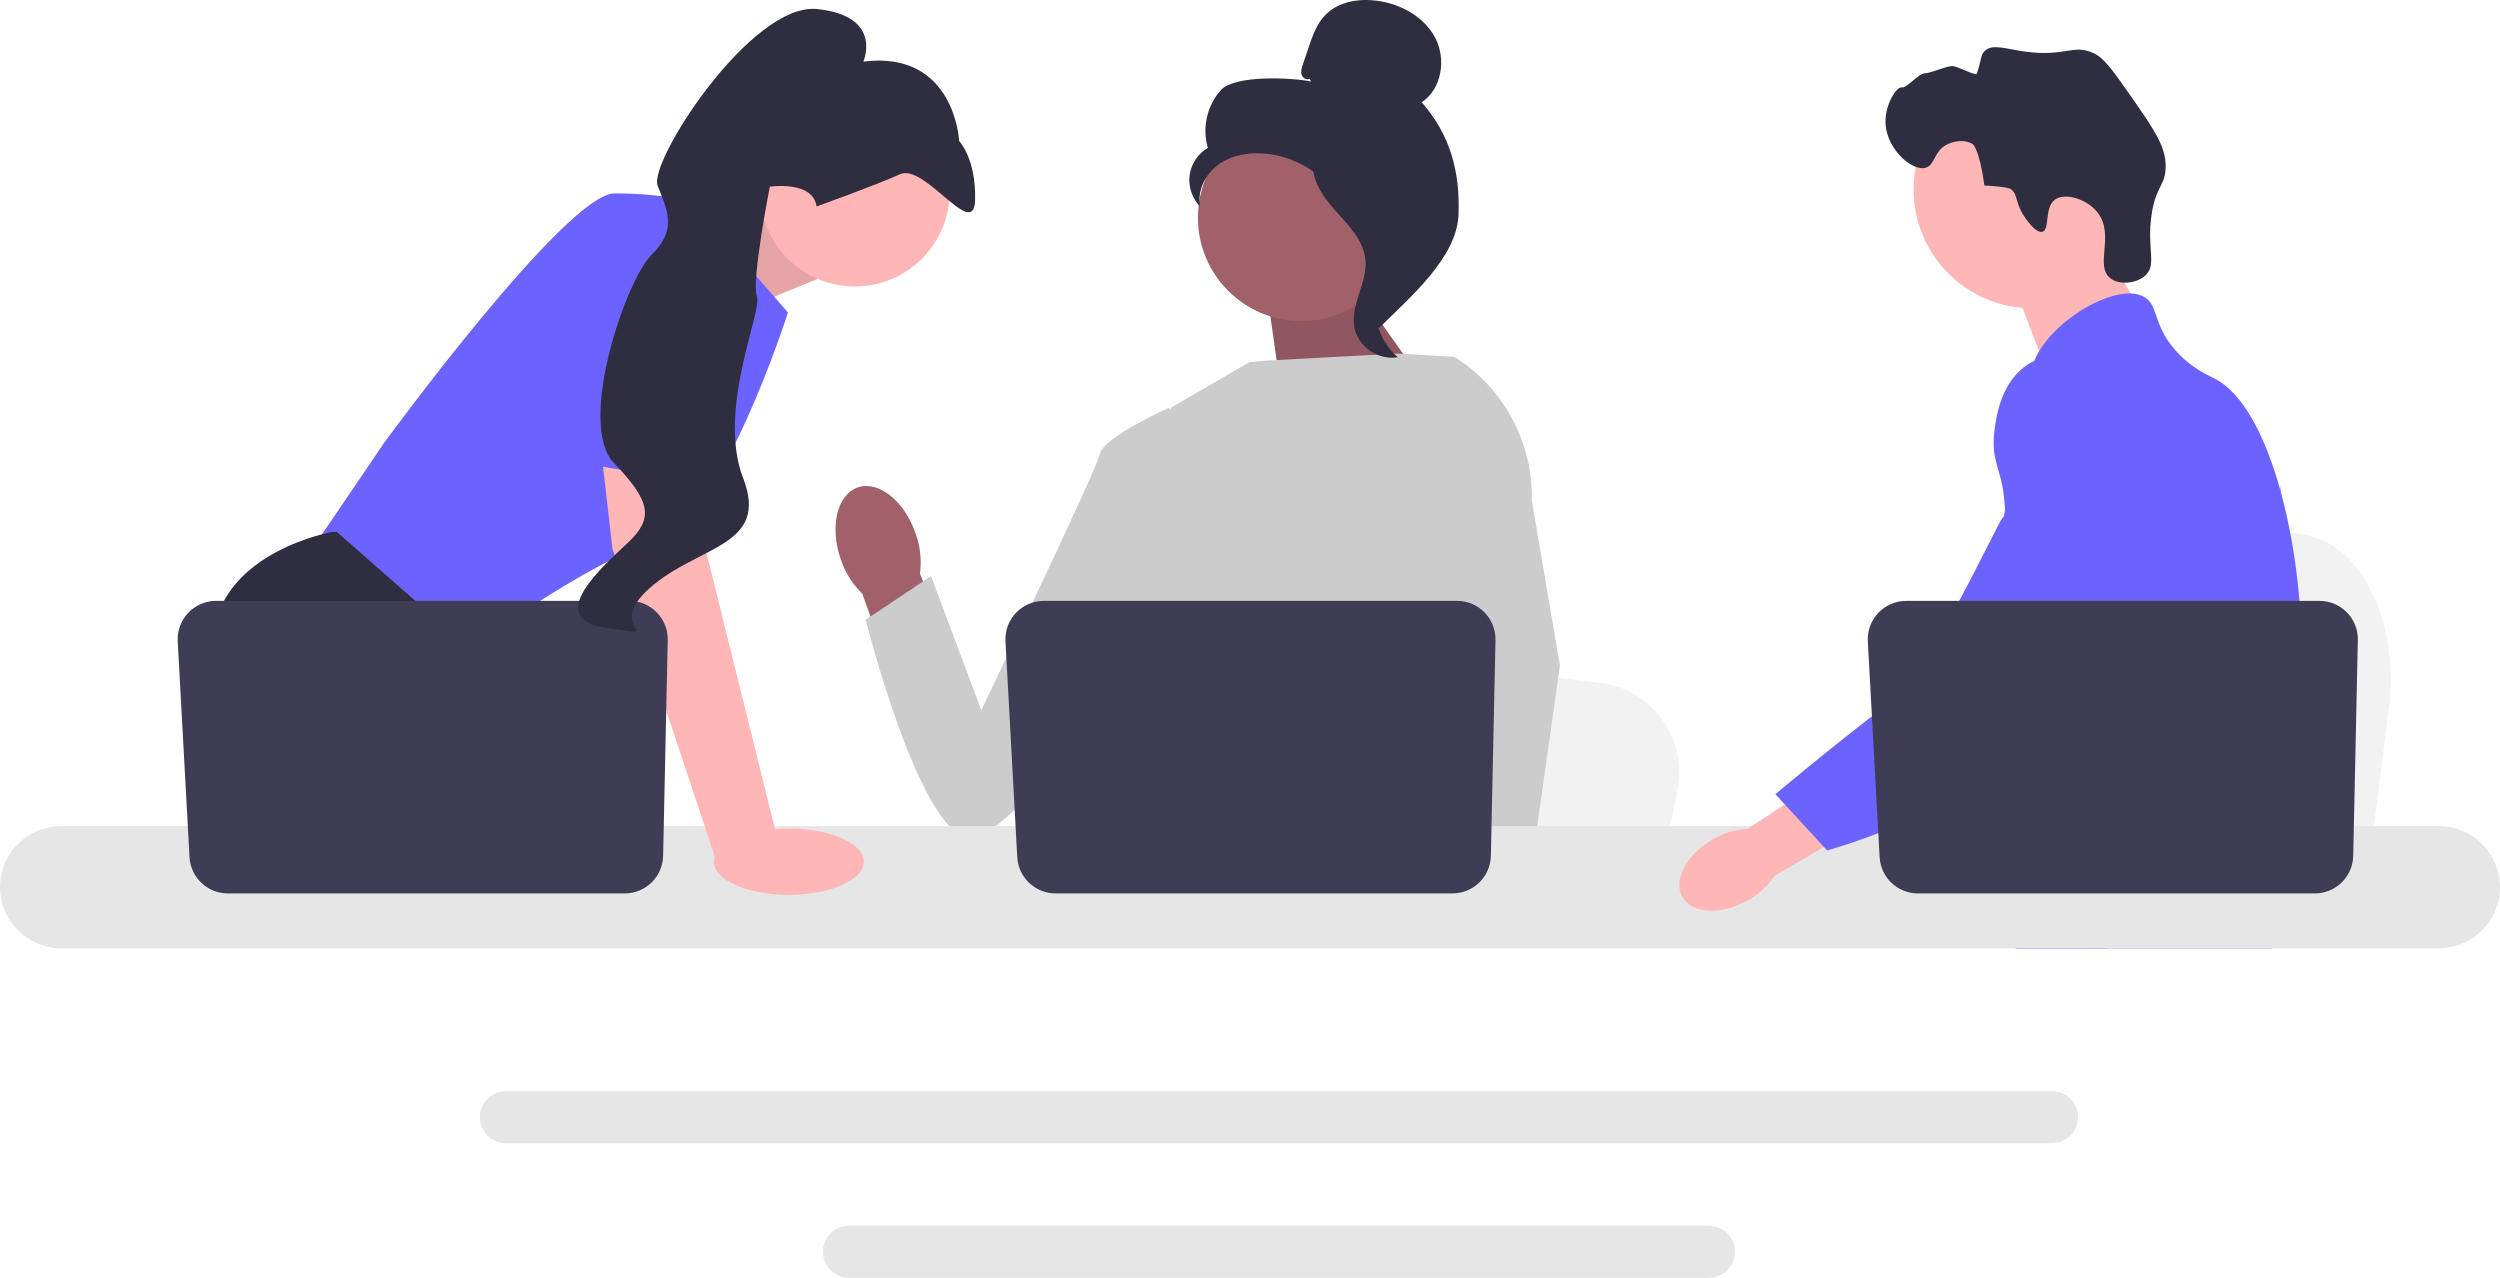
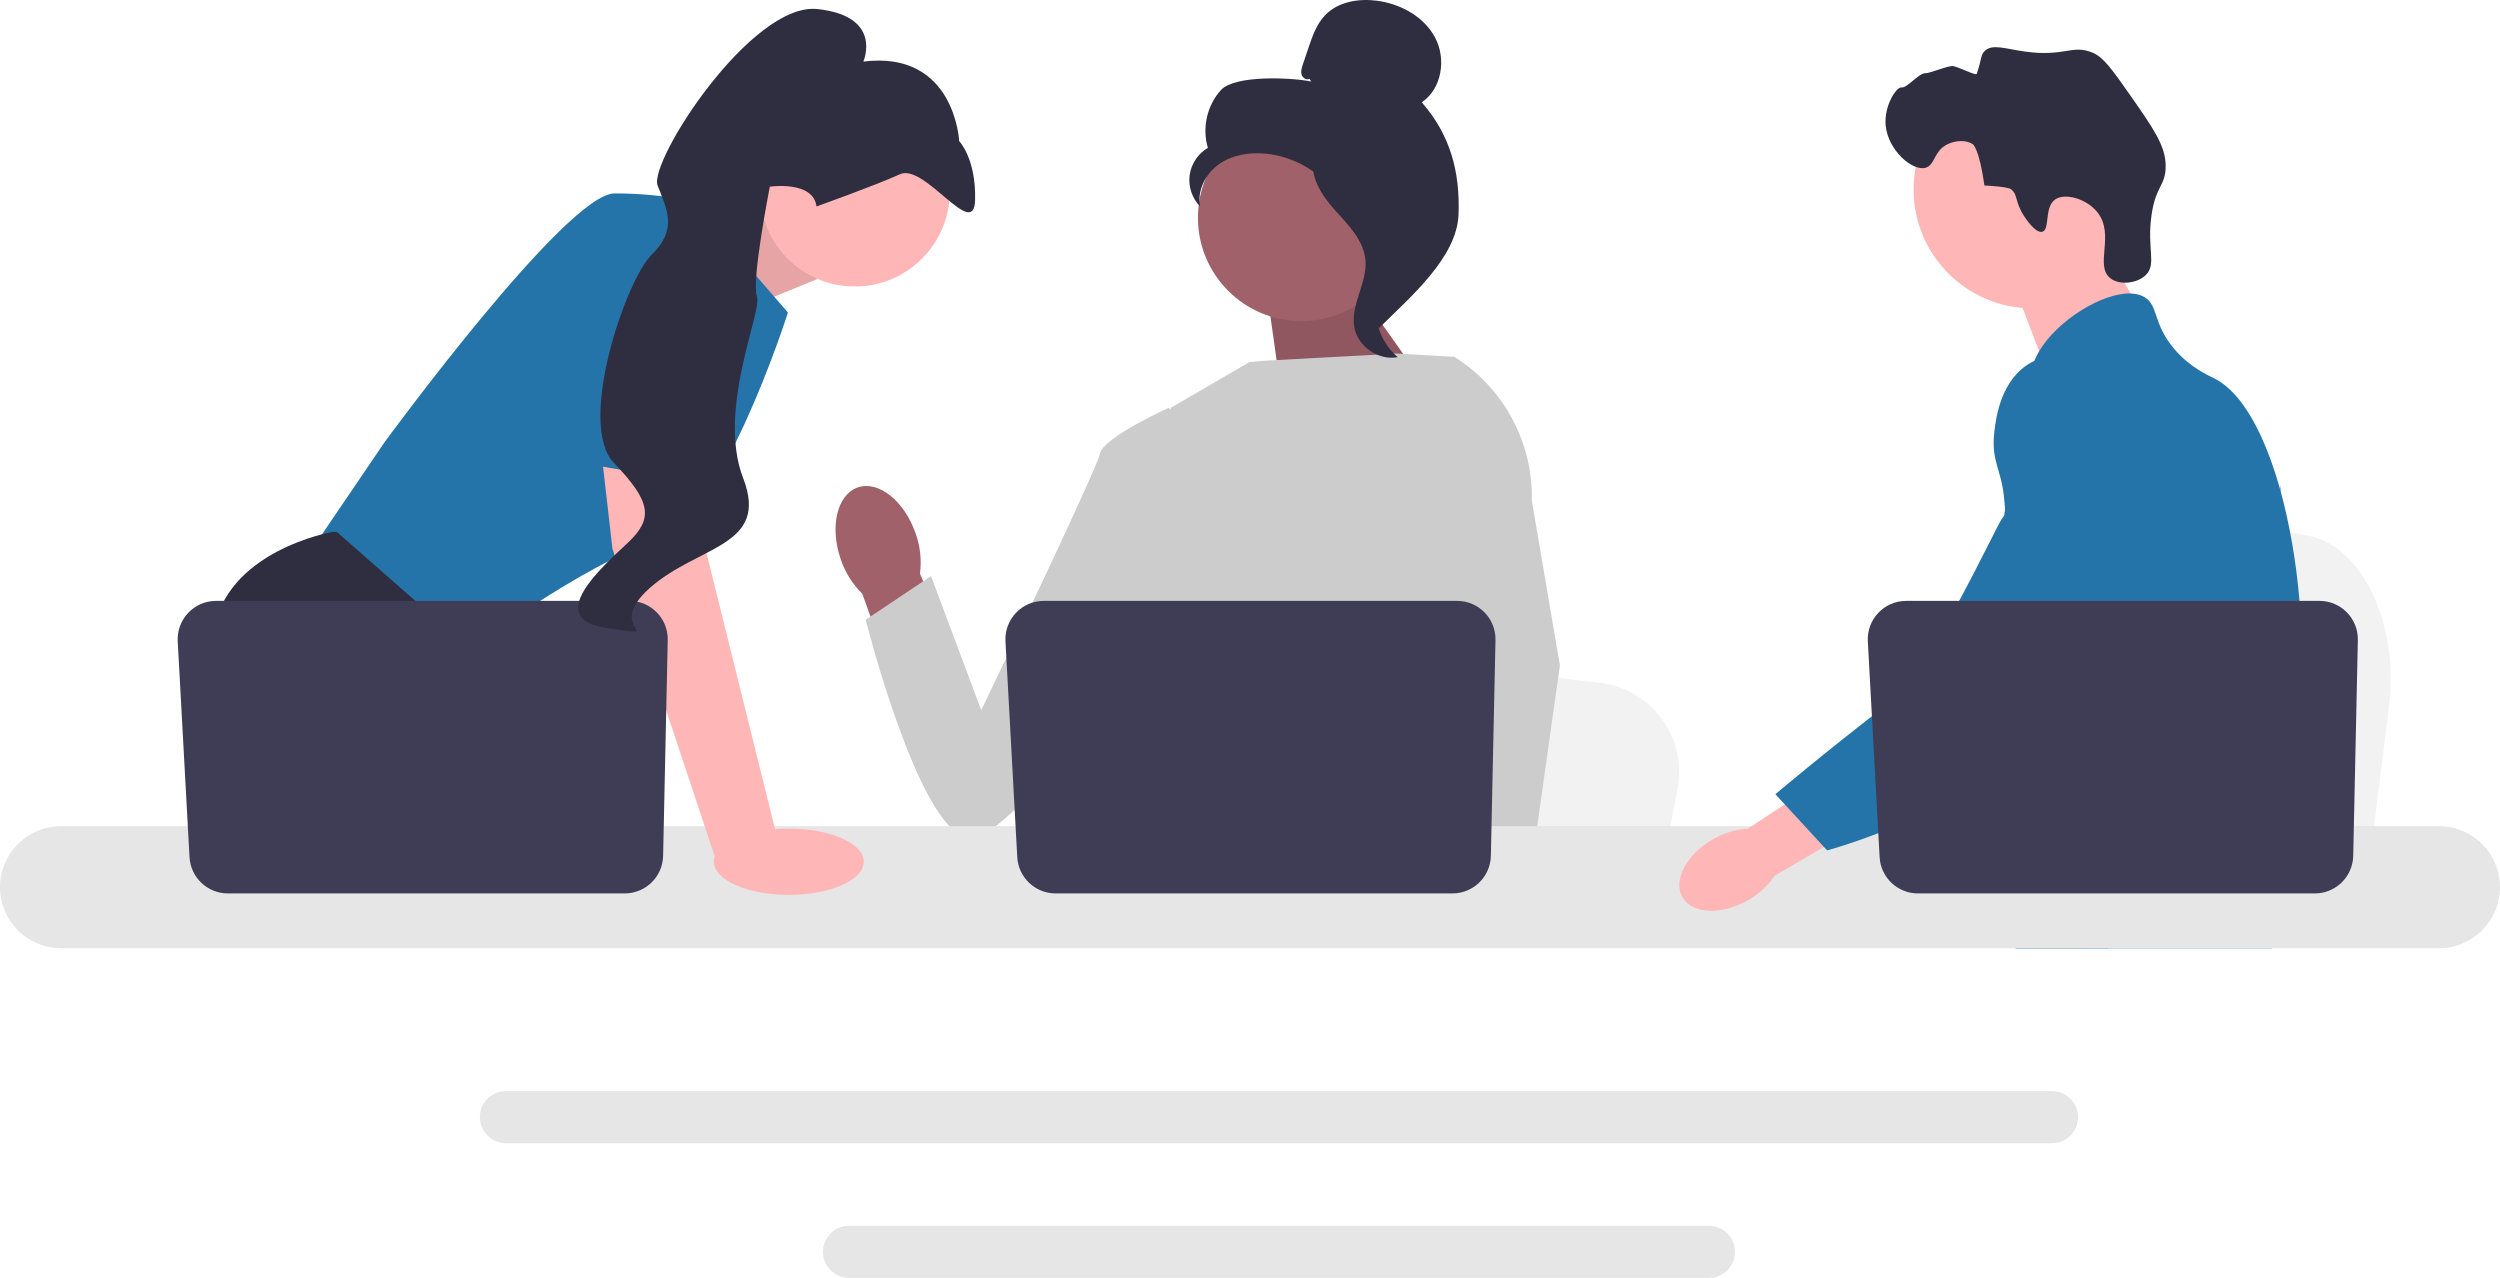
<svg xmlns="http://www.w3.org/2000/svg" width="866.81" height="443.068" viewBox="0 0 866.81 443.068">
  <path d="M828.335,244.952l-2.715,21.622-6.739,53.704h-135.383c1.057-12.037,2.502-29.362,4.046-48.065,.152-1.868,.312-3.748,.464-5.639,3.872-47.014,8.108-100.216,8.108-100.216l17.799,3.316,34.532,6.421,14.071,2.615,37.681,7.017c18.787,3.491,31.71,30.693,28.135,59.226Z" fill="#f2f2f2" />
  <polygon points="725.93 79.358 742.579 108.492 710.58 131.169 696.93 95.358 725.93 79.358" fill="#ffb6b6" />
  <circle cx="704.735" cy="65.675" r="41.244" fill="#ffb6b6" />
  <path d="M701.774,74.896c-3.275-4.984-1.99-7.591-4.731-9.423-0-0-1.103-.737-8.999-1.157h0c-1.768-12.724-3.975-14.267-3.975-14.267-2.543-1.778-6.318-1.201-8.666-.113-4.966,2.3-4.391,7.269-7.735,8.22-4.619,1.314-13.024-6.092-13.852-14.569-.675-6.915,3.78-13.631,5.547-13.276,1.752,.352,5.947-5.003,8.212-4.92,1.547,.056,7.867-2.691,9.567-2.476,1.857,.235,7.978,3.429,8.234,2.699,1.773-5.072,1.252-6.479,2.756-7.93,2.665-2.571,7.026-.781,13.866,.181,14.074,1.978,16.531-2.663,23.743,.483,3.644,1.589,6.692,5.874,12.641,14.38,8.319,11.895,12.479,17.842,12.506,24.779,.027,7.074-3.398,6.625-4.903,17.098-1.675,11.658,1.884,16.989-2.004,20.777-3.005,2.927-9.113,3.622-12.322,1.053-5.494-4.399,1.696-15.012-4.384-22.767-3.732-4.76-11.238-6.878-14.676-4.525-3.888,2.66-1.746,10.469-4.48,11.21-2.341,.634-5.772-4.588-6.343-5.457Z" fill="#2f2e41" />
-   <path d="M797.85,237.338c-1.15,19.67-5.72,25.88-7.32,49.11-.35,5.1-.56,11.02-.56,18.08,0,1.8,.01,3.54,.01,5.24,0,3.62-.069,7.04-.49,10.51-.319,2.77-.869,5.56-1.779,8.5h-88.83c-.01-.02-.01-.04-.021-.06-.52-2.26-.85-4.42-1.1-6.49-.08-.66-.15-1.31-.21-1.95-.08-.75-.15-1.49-.22-2.22-.271-2.91-.54-5.66-1.181-8.29-.859-3.63-2.42-7.05-5.62-10.35-1.31-1.35-2.619-2.4-3.899-3.32-.25-.17-.49-.34-.74-.51-3.54-2.43-6.89-4.18-9.79-9.14-.05-.07-.09-.15-.13-.22-.5-.87-1.8-3.15-2.74-6.19-.99-3.16-1.59-7.13-.51-11.19,2.57-9.62,12.09-10.58,19.87-20.3,.84-1.05,1.67-2.21,2.46-3.5,3.52-5.72,4.47-10.76,5.59-16.75,.18-.97,.34-1.93,.47-2.86,.101-.7,.19-1.39,.261-2.07,.619-5.71,.319-10.63-.41-15.03-2.38-14.41-9.4-23.33-4.44-36.26,1.561-4.06,3.771-7.11,6-9.72,4.72-5.53,9.57-9.12,8.73-16.26-.851-7.2-6.311-8.19-6.92-14.48-.311-3.18,.729-6.53,2.68-9.82v-.01c6.24-10.59,21.82-20.34,31.72-20.03,1.83,.05,3.45,.46,4.8,1.25,4.891,2.88,2.851,9.17,10.341,17.99,5.569,6.55,11.869,9.17,14.26,10.41,9.47,4.94,17.17,19.51,22.399,38.14,.04,.14,.08,.28,.12,.43,3.23,11.67,5.511,24.92,6.641,38.36,.479,5.69,.76,11.41,.819,17.07,.051,4.52-.05,8.44-.26,11.93Z" fill="#6c63ff" />
+   <path d="M797.85,237.338c-1.15,19.67-5.72,25.88-7.32,49.11-.35,5.1-.56,11.02-.56,18.08,0,1.8,.01,3.54,.01,5.24,0,3.62-.069,7.04-.49,10.51-.319,2.77-.869,5.56-1.779,8.5h-88.83c-.01-.02-.01-.04-.021-.06-.52-2.26-.85-4.42-1.1-6.49-.08-.66-.15-1.31-.21-1.95-.08-.75-.15-1.49-.22-2.22-.271-2.91-.54-5.66-1.181-8.29-.859-3.63-2.42-7.05-5.62-10.35-1.31-1.35-2.619-2.4-3.899-3.32-.25-.17-.49-.34-.74-.51-3.54-2.43-6.89-4.18-9.79-9.14-.05-.07-.09-.15-.13-.22-.5-.87-1.8-3.15-2.74-6.19-.99-3.16-1.59-7.13-.51-11.19,2.57-9.62,12.09-10.58,19.87-20.3,.84-1.05,1.67-2.21,2.46-3.5,3.52-5.72,4.47-10.76,5.59-16.75,.18-.97,.34-1.93,.47-2.86,.101-.7,.19-1.39,.261-2.07,.619-5.71,.319-10.63-.41-15.03-2.38-14.41-9.4-23.33-4.44-36.26,1.561-4.06,3.771-7.11,6-9.72,4.72-5.53,9.57-9.12,8.73-16.26-.851-7.2-6.311-8.19-6.92-14.48-.311-3.18,.729-6.53,2.68-9.82v-.01c6.24-10.59,21.82-20.34,31.72-20.03,1.83,.05,3.45,.46,4.8,1.25,4.891,2.88,2.851,9.17,10.341,17.99,5.569,6.55,11.869,9.17,14.26,10.41,9.47,4.94,17.17,19.51,22.399,38.14,.04,.14,.08,.28,.12,.43,3.23,11.67,5.511,24.92,6.641,38.36,.479,5.69,.76,11.41,.819,17.07,.051,4.52-.05,8.44-.26,11.93Z" fill="#2574a9" />
  <g>
    <polygon points="731.331 304.728 729.52 309.768 728.38 312.927 725.74 320.278 722.68 328.778 703.01 328.778 706.31 320.278 707.84 316.318 710.38 309.768 714.64 298.768 731.331 304.728" fill="#ffb6b6" />
-     <path d="M790.84,167.827c-.05,.65-.12,1.37-.19,2.15-.779,7.94-2.62,22.15-5.31,38.36-1.42,8.55-3.08,17.66-4.95,26.71-4.02,19.53-9.02,38.76-14.67,51.4-1.01,2.28-2.05,4.34-3.11,6.16-.81,1.39-1.66,2.76-2.55,4.11-2.88,4.43-6.11,8.63-9.46,12.55-.13,.17-.28,.33-.43,.5-.54,.64-1.101,1.27-1.66,1.9-2.74,3.09-5.54,5.97-8.25,8.61-3.3,3.22-6.48,6.07-9.33,8.5h-31.94l-.13-.06-4.6-2.04s1.31-1.54,3.5-4.45c.45-.59,.93-1.24,1.45-1.95,.64-.87,1.33-1.83,2.069-2.87,1.54-2.18,3.29-4.74,5.17-7.64,3.641-5.61,7.79-12.51,11.98-20.5,.48-.93,.97-1.87,1.46-2.82,.01-.03,.03-.06,.04-.09,.83-1.62,1.65-3.29,2.47-4.99,6.95-14.46,8.94-26.46,9.511-30.35,.8-5.5,1.909-13.19,1.609-21.65-.2-5.58-1.01-11.48-2.939-17.34v-.01c-.4-1.23-.851-2.46-1.36-3.68-.91-2.19-1.99-4.35-3.271-6.48-5.649-9.38-10.239-9.77-13.89-19.99-1.08-3.03-3.53-9.87-2.78-17.09v-.01c.091-.89,.24-1.79,.44-2.69v-.01c.05-.25,.12-.51,.19-.76,.569-2.21,1.51-4.4,2.939-6.48,2.79-4.04,6.6-6.44,10.01-7.87l.011-.01c3.939-1.64,7.34-1.99,8-2.05,14.609-1.3,25.939,10.98,32.13,17.69,2.39,2.59,4.58,4.76,6.58,6.53,15.569,13.9,19.84,5.02,20.949,.43,.17-.71,.261-1.32,.311-1.72Z" fill="#6c63ff" />
-     <path d="M790.89,167.308c0,.05-.01,.22-.05,.5,.02-.15,.03-.3,.04-.44,0-.03,0-.05,.01-.06Z" fill="#6c63ff" />
+     <path d="M790.84,167.827c-.05,.65-.12,1.37-.19,2.15-.779,7.94-2.62,22.15-5.31,38.36-1.42,8.55-3.08,17.66-4.95,26.71-4.02,19.53-9.02,38.76-14.67,51.4-1.01,2.28-2.05,4.34-3.11,6.16-.81,1.39-1.66,2.76-2.55,4.11-2.88,4.43-6.11,8.63-9.46,12.55-.13,.17-.28,.33-.43,.5-.54,.64-1.101,1.27-1.66,1.9-2.74,3.09-5.54,5.97-8.25,8.61-3.3,3.22-6.48,6.07-9.33,8.5h-31.94l-.13-.06-4.6-2.04s1.31-1.54,3.5-4.45c.45-.59,.93-1.24,1.45-1.95,.64-.87,1.33-1.83,2.069-2.87,1.54-2.18,3.29-4.74,5.17-7.64,3.641-5.61,7.79-12.51,11.98-20.5,.48-.93,.97-1.87,1.46-2.82,.01-.03,.03-.06,.04-.09,.83-1.62,1.65-3.29,2.47-4.99,6.95-14.46,8.94-26.46,9.511-30.35,.8-5.5,1.909-13.19,1.609-21.65-.2-5.58-1.01-11.48-2.939-17.34v-.01c-.4-1.23-.851-2.46-1.36-3.68-.91-2.19-1.99-4.35-3.271-6.48-5.649-9.38-10.239-9.77-13.89-19.99-1.08-3.03-3.53-9.87-2.78-17.09v-.01c.091-.89,.24-1.79,.44-2.69v-.01c.05-.25,.12-.51,.19-.76,.569-2.21,1.51-4.4,2.939-6.48,2.79-4.04,6.6-6.44,10.01-7.87l.011-.01c3.939-1.64,7.34-1.99,8-2.05,14.609-1.3,25.939,10.98,32.13,17.69,2.39,2.59,4.58,4.76,6.58,6.53,15.569,13.9,19.84,5.02,20.949,.43,.17-.71,.261-1.32,.311-1.72Z" fill="#2574a9" />
+     <path d="M790.89,167.308c0,.05-.01,.22-.05,.5,.02-.15,.03-.3,.04-.44,0-.03,0-.05,.01-.06Z" fill="#2574a9" />
  </g>
  <path d="M711.47,378.318H175.42c-4.98,0-9.04,4.05-9.04,9.03,0,4.99,4.06,9.04,9.04,9.04H711.47c4.979,0,9.03-4.05,9.03-9.04,0-4.98-4.051-9.03-9.03-9.03Z" fill="#e6e6e6" />
  <path d="M592.51,424.998H294.37c-4.98,0-9.03,4.05-9.03,9.03s4.05,9.04,9.03,9.04h298.14c4.98,0,9.04-4.06,9.04-9.04s-4.06-9.03-9.04-9.03Z" fill="#e6e6e6" />
  <polygon points="235.069 81.275 268.853 67.057 283.344 96.762 247.842 111.253 235.069 81.275" fill="#ffb6b6" />
  <polygon points="235.069 81.275 268.853 67.057 283.344 96.762 247.842 111.253 235.069 81.275" opacity=".1" />
-   <path d="M239.872,69.955l33.328,38.4s-23.185,73.177-46.369,79.698-65.932,38.4-65.932,38.4l-53.615-34.777,26.083-38.4s63.034-86.218,79.698-86.218c16.664,0,26.807,2.898,26.807,2.898Z" fill="#6c63ff" />
+   <path d="M239.872,69.955l33.328,38.4s-23.185,73.177-46.369,79.698-65.932,38.4-65.932,38.4l-53.615-34.777,26.083-38.4s63.034-86.218,79.698-86.218c16.664,0,26.807,2.898,26.807,2.898Z" fill="#2574a9" />
  <path d="M194.843,320.278H117.261l-4.905-6.557-20.026-26.771-4.608-6.158s-17.389-31.879-13.766-60.86c3.623-28.981,41.298-35.502,41.298-35.502h1.55l46.123,40.53-2.753,37.719,14.606,24.272,20.062,33.328Z" fill="#2f2e41" />
  <polygon points="133.15 320.278 112.356 320.278 112.356 289.486 133.15 320.278" fill="#2f2e41" />
  <path d="M581.644,273.532l-2.587,13.418-6.419,33.328h-128.958c1.007-7.47,2.384-18.222,3.854-29.829,.145-1.159,.297-2.326,.442-3.499,3.688-29.177,7.723-62.193,7.723-62.193l16.954,2.058,32.893,3.985,13.404,1.623,35.893,4.354c17.896,2.166,30.205,19.048,26.8,36.755Z" fill="#f2f2f2" />
  <path d="M764.144,320.278h-69.945c1.065-1.253,1.666-1.978,1.666-1.978l20.968-3.463,43.203-7.129s1.971,5.093,4.108,12.571Z" fill="#2f2e41" />
  <polygon points="467.455 95.766 497.873 138.784 444.814 140.369 439.119 99.942 467.455 95.766" fill="#a0616a" />
  <polygon points="467.455 95.766 497.873 138.784 444.814 140.369 439.119 99.942 467.455 95.766" opacity=".1" />
-   <path id="uuid-ae755ff6-bb09-410e-86b1-7d1b81a37005-40" d="M317.446,184.896c-3.903-11.259-12.876-18.372-20.041-15.887-7.165,2.485-9.808,13.625-5.902,24.888,1.499,4.52,4.058,8.616,7.464,11.945l17.14,47.497,22.117-8.518-19.245-45.919c.615-4.724,.089-9.526-1.533-14.005Z" fill="#a0616a" />
+   <path id="uuid-ae755ff6-bb09-410e-86b1-7d1b81a37005-49" d="M317.446,184.896c-3.903-11.259-12.876-18.372-20.041-15.887-7.165,2.485-9.808,13.625-5.902,24.888,1.499,4.52,4.058,8.616,7.464,11.945l17.14,47.497,22.117-8.518-19.245-45.919c.615-4.724,.089-9.526-1.533-14.005Z" fill="#a0616a" />
  <path d="M523.347,162.977l-.042,43.841-4.079,16.193-8.39,33.306-6.108,30.633-4.55,22.822-1.623,8.151c-1.224,.819-2.442,1.601-3.659,2.355h-105.976c-6.021-3.615-9.39-6.427-9.39-6.427,0,0,1.666-1.565,3.572-4.079,3.217-4.246,7.108-11.201,4.724-17.845-.5-1.391-.63-3.086-.478-4.977,.971-12.476,14.056-33.574,14.056-33.574l-2.71-31.314-1.188-13.722,8.378-66.91,27.307-15.874,4.714-.456,46.536-2.514,19.234,1.108,.877,.239,18.794,39.045Z" fill="#ccc" />
  <g>
    <polygon points="525.414 320.278 502.229 320.278 501.208 309.772 501.186 309.562 507.75 309.113 524.827 307.947 525.124 314.235 525.356 319.061 525.414 320.278" fill="#ffb6b6" />
    <path d="M531.121,173.576l9.739,57.143-7.948,56.23-1.239,8.752-2.188,15.454-.674,4.753,.022,.514,.167,3.855h-27.532l-1.014-10.506-.087-.942-2.072-21.518-.036-.362-4.398-45.63,8.622-32.98,.638-2.427v-.007l3.751-56.469-2.905-25.663-.029-.239c.058,.036,.109,.073,.167,.109,.152,.094,.304,.188,.449,.29,16.925,10.737,27.01,29.575,26.568,49.644Z" fill="#ccc" />
  </g>
  <path d="M415.748,152.379l-10.587-10.951s-22.664,10.218-23.794,15.886c-1.13,5.669-41.146,88.926-41.146,88.926l-17.41-46.499-22.662,15.13s18.184,72.192,35.19,75.581,74.002-85.446,74.002-85.446l6.408-52.628Z" fill="#ccc" />
  <path d="M845.64,286.447H21.16c-11.67,0-21.16,9.5-21.16,21.17s9.49,21.16,21.16,21.16H845.64c11.67,0,21.17-9.49,21.17-21.16s-9.5-21.17-21.17-21.17Z" fill="#e6e6e6" />
  <path d="M518.522,221.94l-1.603,74.802c-.155,7.241-6.07,13.03-13.312,13.03h-137.603c-7.071,0-12.91-5.528-13.296-12.589l-4.089-74.802c-.417-7.628,5.656-14.042,13.296-14.042h143.295c7.466,0,13.472,6.137,13.312,13.601Z" fill="#3f3d56" />
  <circle cx="296.385" cy="66.41" r="32.922" fill="#ffb6b6" />
  <polygon points="241.321 152.551 244.944 191.675 269.578 290.935 248.296 298.394 212.34 190.226 207.374 146.755 241.321 152.551" fill="#ffb6b6" />
  <path d="M231.522,221.94l-1.603,74.802c-.155,7.241-6.07,13.03-13.312,13.03H79.004c-7.071,0-12.91-5.528-13.296-12.589l-4.089-74.802c-.417-7.628,5.656-14.042,13.296-14.042H218.21c7.466,0,13.472,6.137,13.312,13.601Z" fill="#3f3d56" />
  <ellipse cx="273.5" cy="298.778" rx="26" ry="11.5" fill="#ffb6b6" />
-   <path d="M190.242,158.532l14.853-79.158s41.298-5.796,42.747,7.97-1.035,81.042-1.035,81.042l-56.564-9.853Z" fill="#6c63ff" />
+   <path d="M190.242,158.532l14.853-79.158s41.298-5.796,42.747,7.97-1.035,81.042-1.035,81.042l-56.564-9.853Z" fill="#2574a9" />
  <path d="M283.095,71.586s20.365-7.268,28.956-11.179c8.591-3.911,25.657,23.366,26.037,8.96,.38-14.406-5.518-20.447-5.518-20.447,0,0-1.473-31.515-33.223-27.575,0,0,6.984-15.767-15.941-18.205-22.925-2.438-58.589,52.921-55.395,61.194,3.194,8.273,7.023,15.113-2.039,23.959-9.062,8.846-26.03,58.769-13.12,72.203,12.91,13.434,13.758,19.264,4.912,27.621-8.846,8.358-29.754,26.53-7.147,29.685,22.607,3.155-2.068,.799,14.786-14.026,16.854-14.825,41.447-14.219,32.265-38.005-9.183-23.785,6.771-57.869,4.775-63.04-1.996-5.171,4.473-38.005,4.473-38.005,0,0,15.055-2.212,16.181,6.86Z" fill="#2f2e41" />
  <g>
    <circle cx="451.191" cy="75.499" r="35.838" fill="#a0616a" />
    <path d="M454.051,27.317c-1.037,.605-2.426-.311-2.759-1.464-.333-1.154,.055-2.379,.439-3.516l1.934-5.727c1.371-4.062,2.827-8.266,5.797-11.357,4.483-4.666,11.607-5.853,18.02-4.993,8.236,1.104,16.362,5.564,20.191,12.939,3.829,7.375,2.199,17.665-4.72,22.266,9.862,11.303,13.3,23.901,12.757,38.892-.543,14.991-16.879,28.788-27.533,39.348-2.379-1.442-4.542-8.201-3.234-10.656,1.308-2.455-.566-5.3,1.054-7.561,1.62-2.262,2.976,1.34,1.338-.909-1.034-1.419,3.001-4.684,1.464-5.533-7.432-4.108-9.903-13.371-14.571-20.465-5.63-8.556-15.265-14.35-25.462-15.312-5.617-.53-11.55,.43-16.154,3.691-4.604,3.261-7.585,9.089-6.517,14.629-2.765-2.808-4.141-6.922-3.622-10.828,.519-3.906,2.922-7.518,6.325-9.506-2.069-6.841-.297-14.711,4.505-20.005,4.802-5.294,24.28-4.392,31.291-2.999l-.542-.93Z" fill="#2f2e41" />
    <path d="M455.14,53.475c9.285,1.002,15.989,9.045,21.65,16.473,3.263,4.281,6.681,9.009,6.599,14.391-.083,5.441-3.721,10.109-5.46,15.265-2.842,8.429-.072,18.457,6.693,24.233-6.685,1.269-13.911-3.744-15.065-10.449-1.343-7.806,4.574-15.34,3.873-23.23-.617-6.951-6.095-12.301-10.752-17.498-4.657-5.197-9.03-12.094-6.888-18.735l-.65-.45Z" fill="#2f2e41" />
  </g>
  <g>
-     <path id="uuid-aec20554-f6ec-4c5b-9d97-717cd04239bf-41" d="M593.947,290.977c-9.197,5.231-13.952,14.216-10.623,20.069,3.33,5.852,13.483,6.355,22.683,1.121,3.703-2.04,6.864-4.938,9.218-8.45l38.687-22.656-11.019-17.928-36.969,24.238c-4.223,.228-8.331,1.465-11.978,3.607Z" fill="#ffb6b6" />
-     <path d="M724.935,124.841c-1.156-.458-11.3-4.3-20.561,.772-10.638,5.826-12.281,19.126-12.858,23.791-1.331,10.776,2.591,13.191,3.419,24.101,1.549,20.41,5.633-2.874-.889,6.442-2.258,3.225-25.317,53.198-38.034,62.986-24.733,19.037-40.439,32.444-40.439,32.444l17.93,19.477s28.333-7.549,53.376-23.81c25.688-16.68,38.532-25.02,48.469-41.335,.856-1.405,21.331-36.176,10.335-74.624-2.508-8.77-7.104-24.839-20.747-30.245Z" fill="#6c63ff" />
+     <path id="uuid-aec20554-f6ec-4c5b-9d97-717cd04239bf-50" d="M593.947,290.977c-9.197,5.231-13.952,14.216-10.623,20.069,3.33,5.852,13.483,6.355,22.683,1.121,3.703-2.04,6.864-4.938,9.218-8.45l38.687-22.656-11.019-17.928-36.969,24.238c-4.223,.228-8.331,1.465-11.978,3.607Z" fill="#ffb6b6" />
+     <path d="M724.935,124.841c-1.156-.458-11.3-4.3-20.561,.772-10.638,5.826-12.281,19.126-12.858,23.791-1.331,10.776,2.591,13.191,3.419,24.101,1.549,20.41,5.633-2.874-.889,6.442-2.258,3.225-25.317,53.198-38.034,62.986-24.733,19.037-40.439,32.444-40.439,32.444l17.93,19.477s28.333-7.549,53.376-23.81c25.688-16.68,38.532-25.02,48.469-41.335,.856-1.405,21.331-36.176,10.335-74.624-2.508-8.77-7.104-24.839-20.747-30.245Z" fill="#2574a9" />
  </g>
  <path d="M817.522,221.94l-1.603,74.802c-.155,7.241-6.07,13.03-13.312,13.03h-137.603c-7.071,0-12.91-5.528-13.296-12.589l-4.089-74.802c-.417-7.628,5.656-14.042,13.296-14.042h143.295c7.466,0,13.472,6.137,13.312,13.601Z" fill="#3f3d56" />
</svg>
